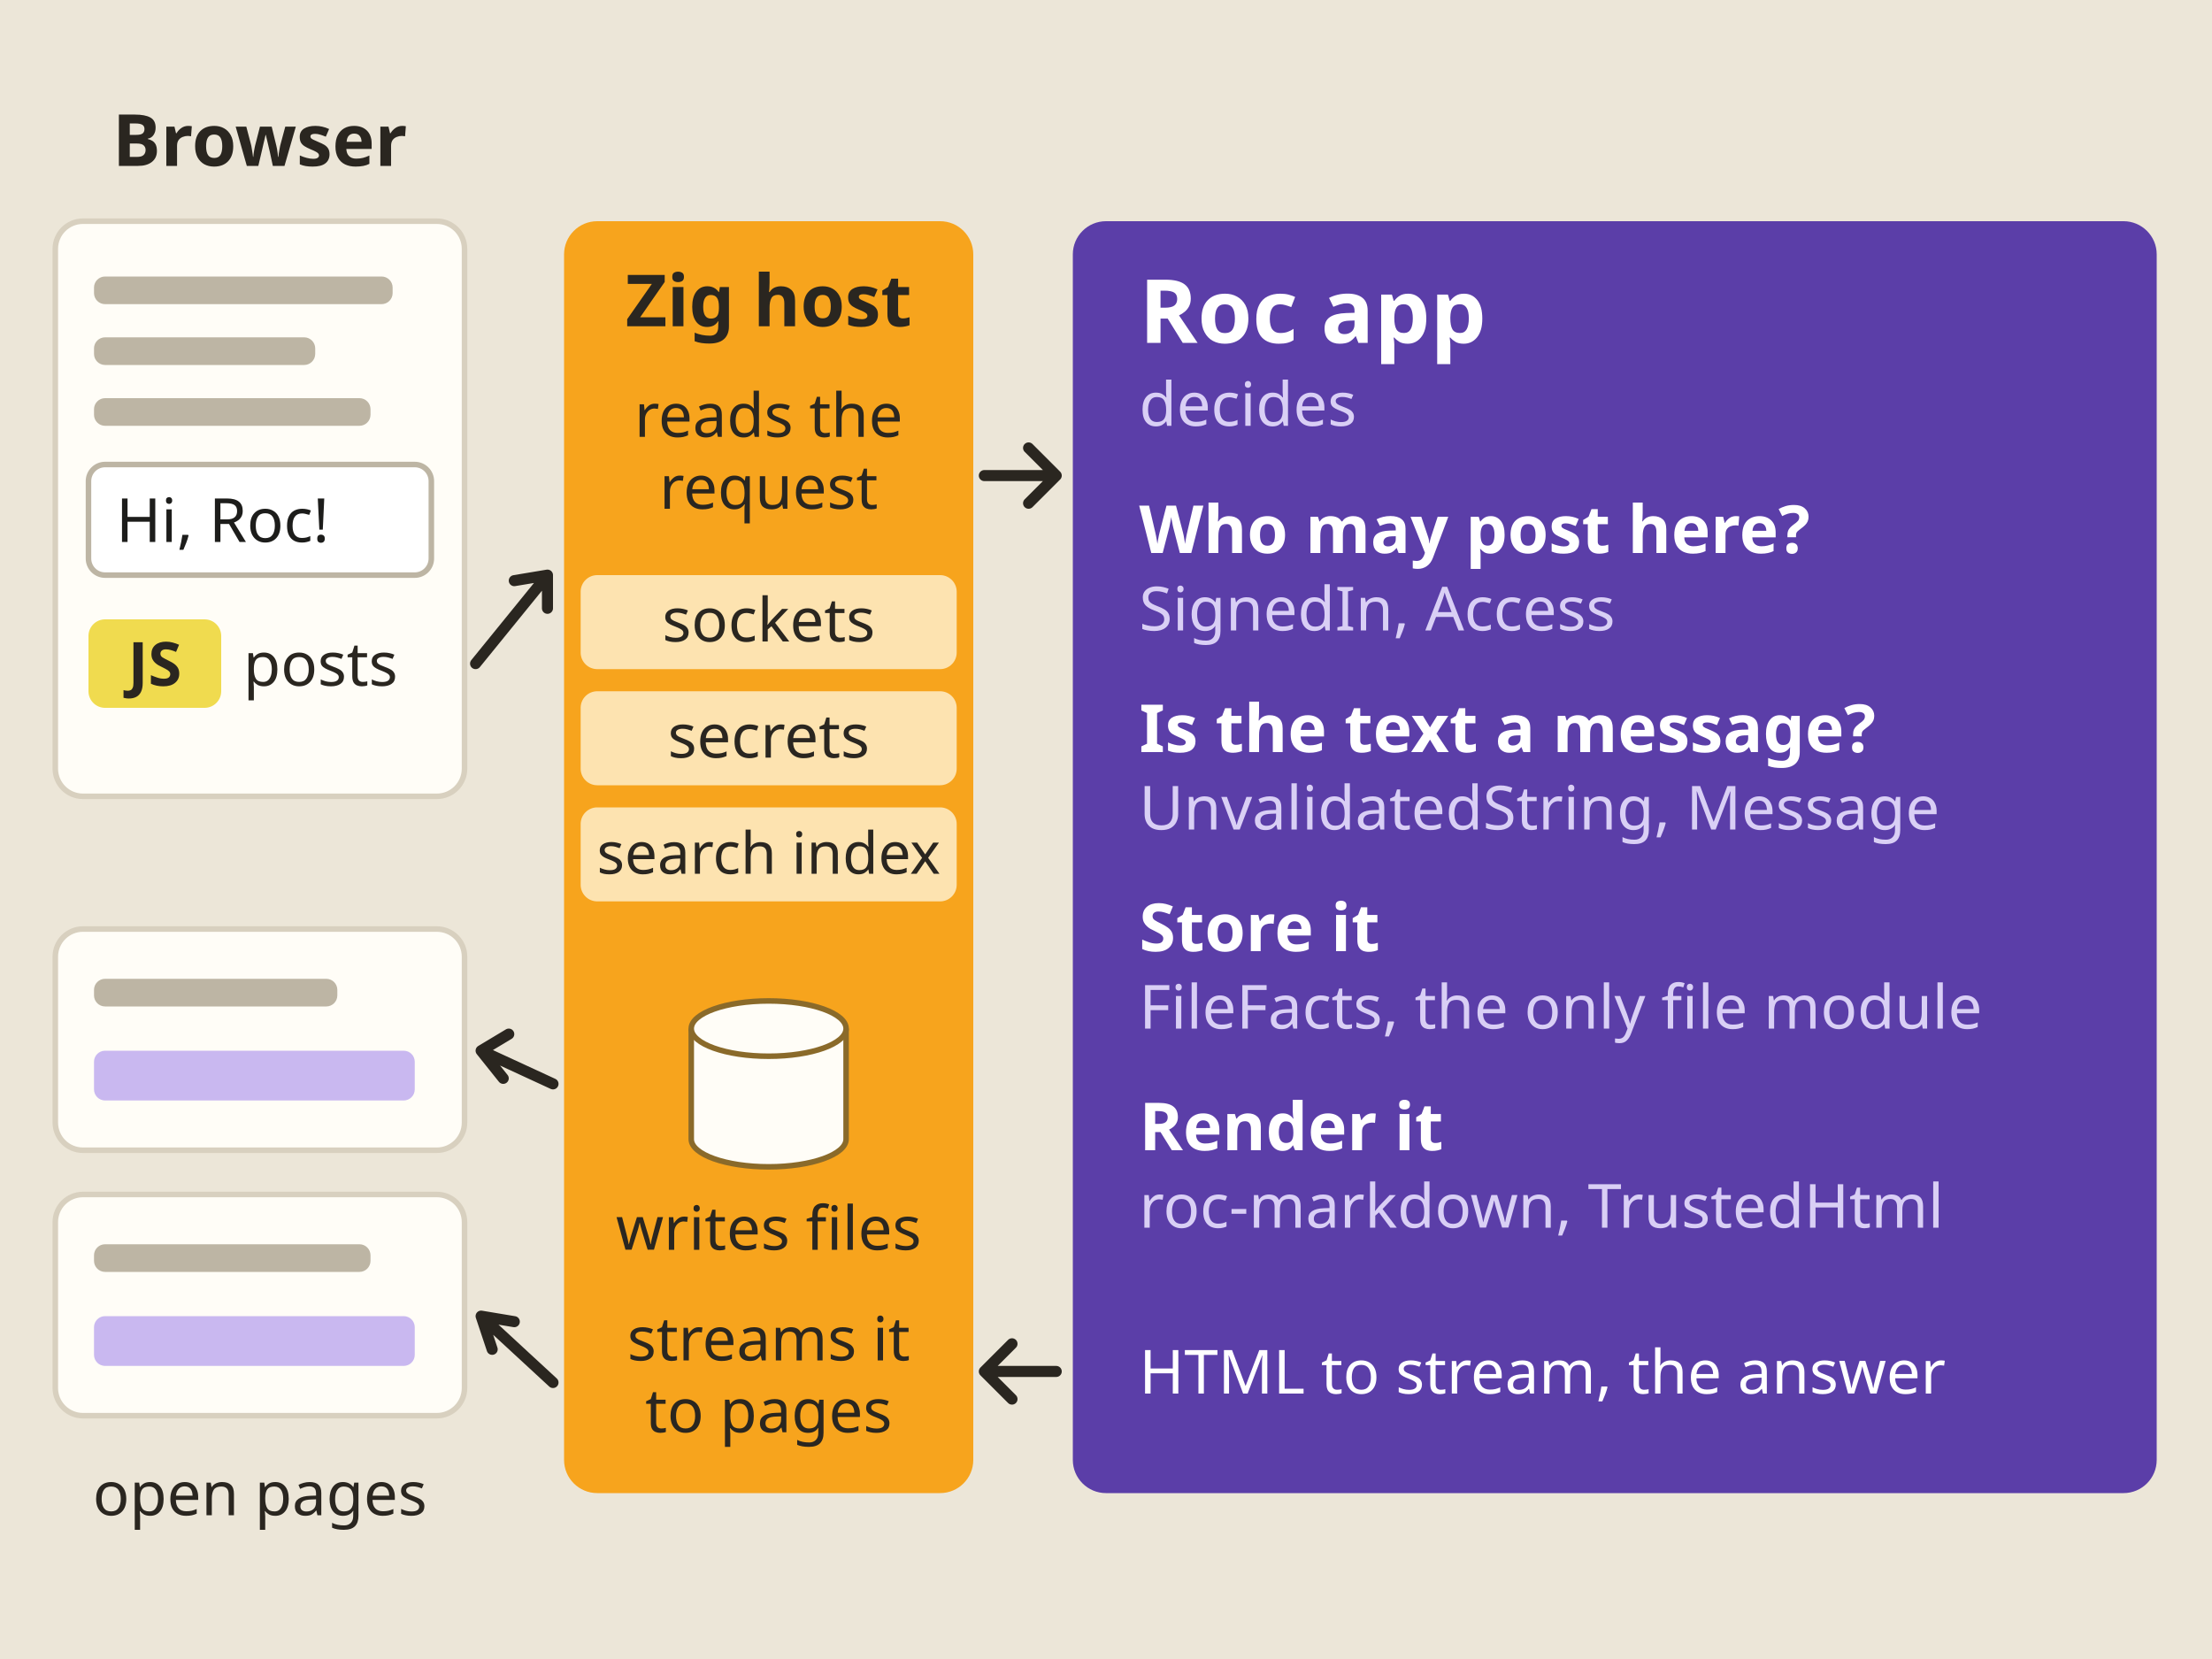
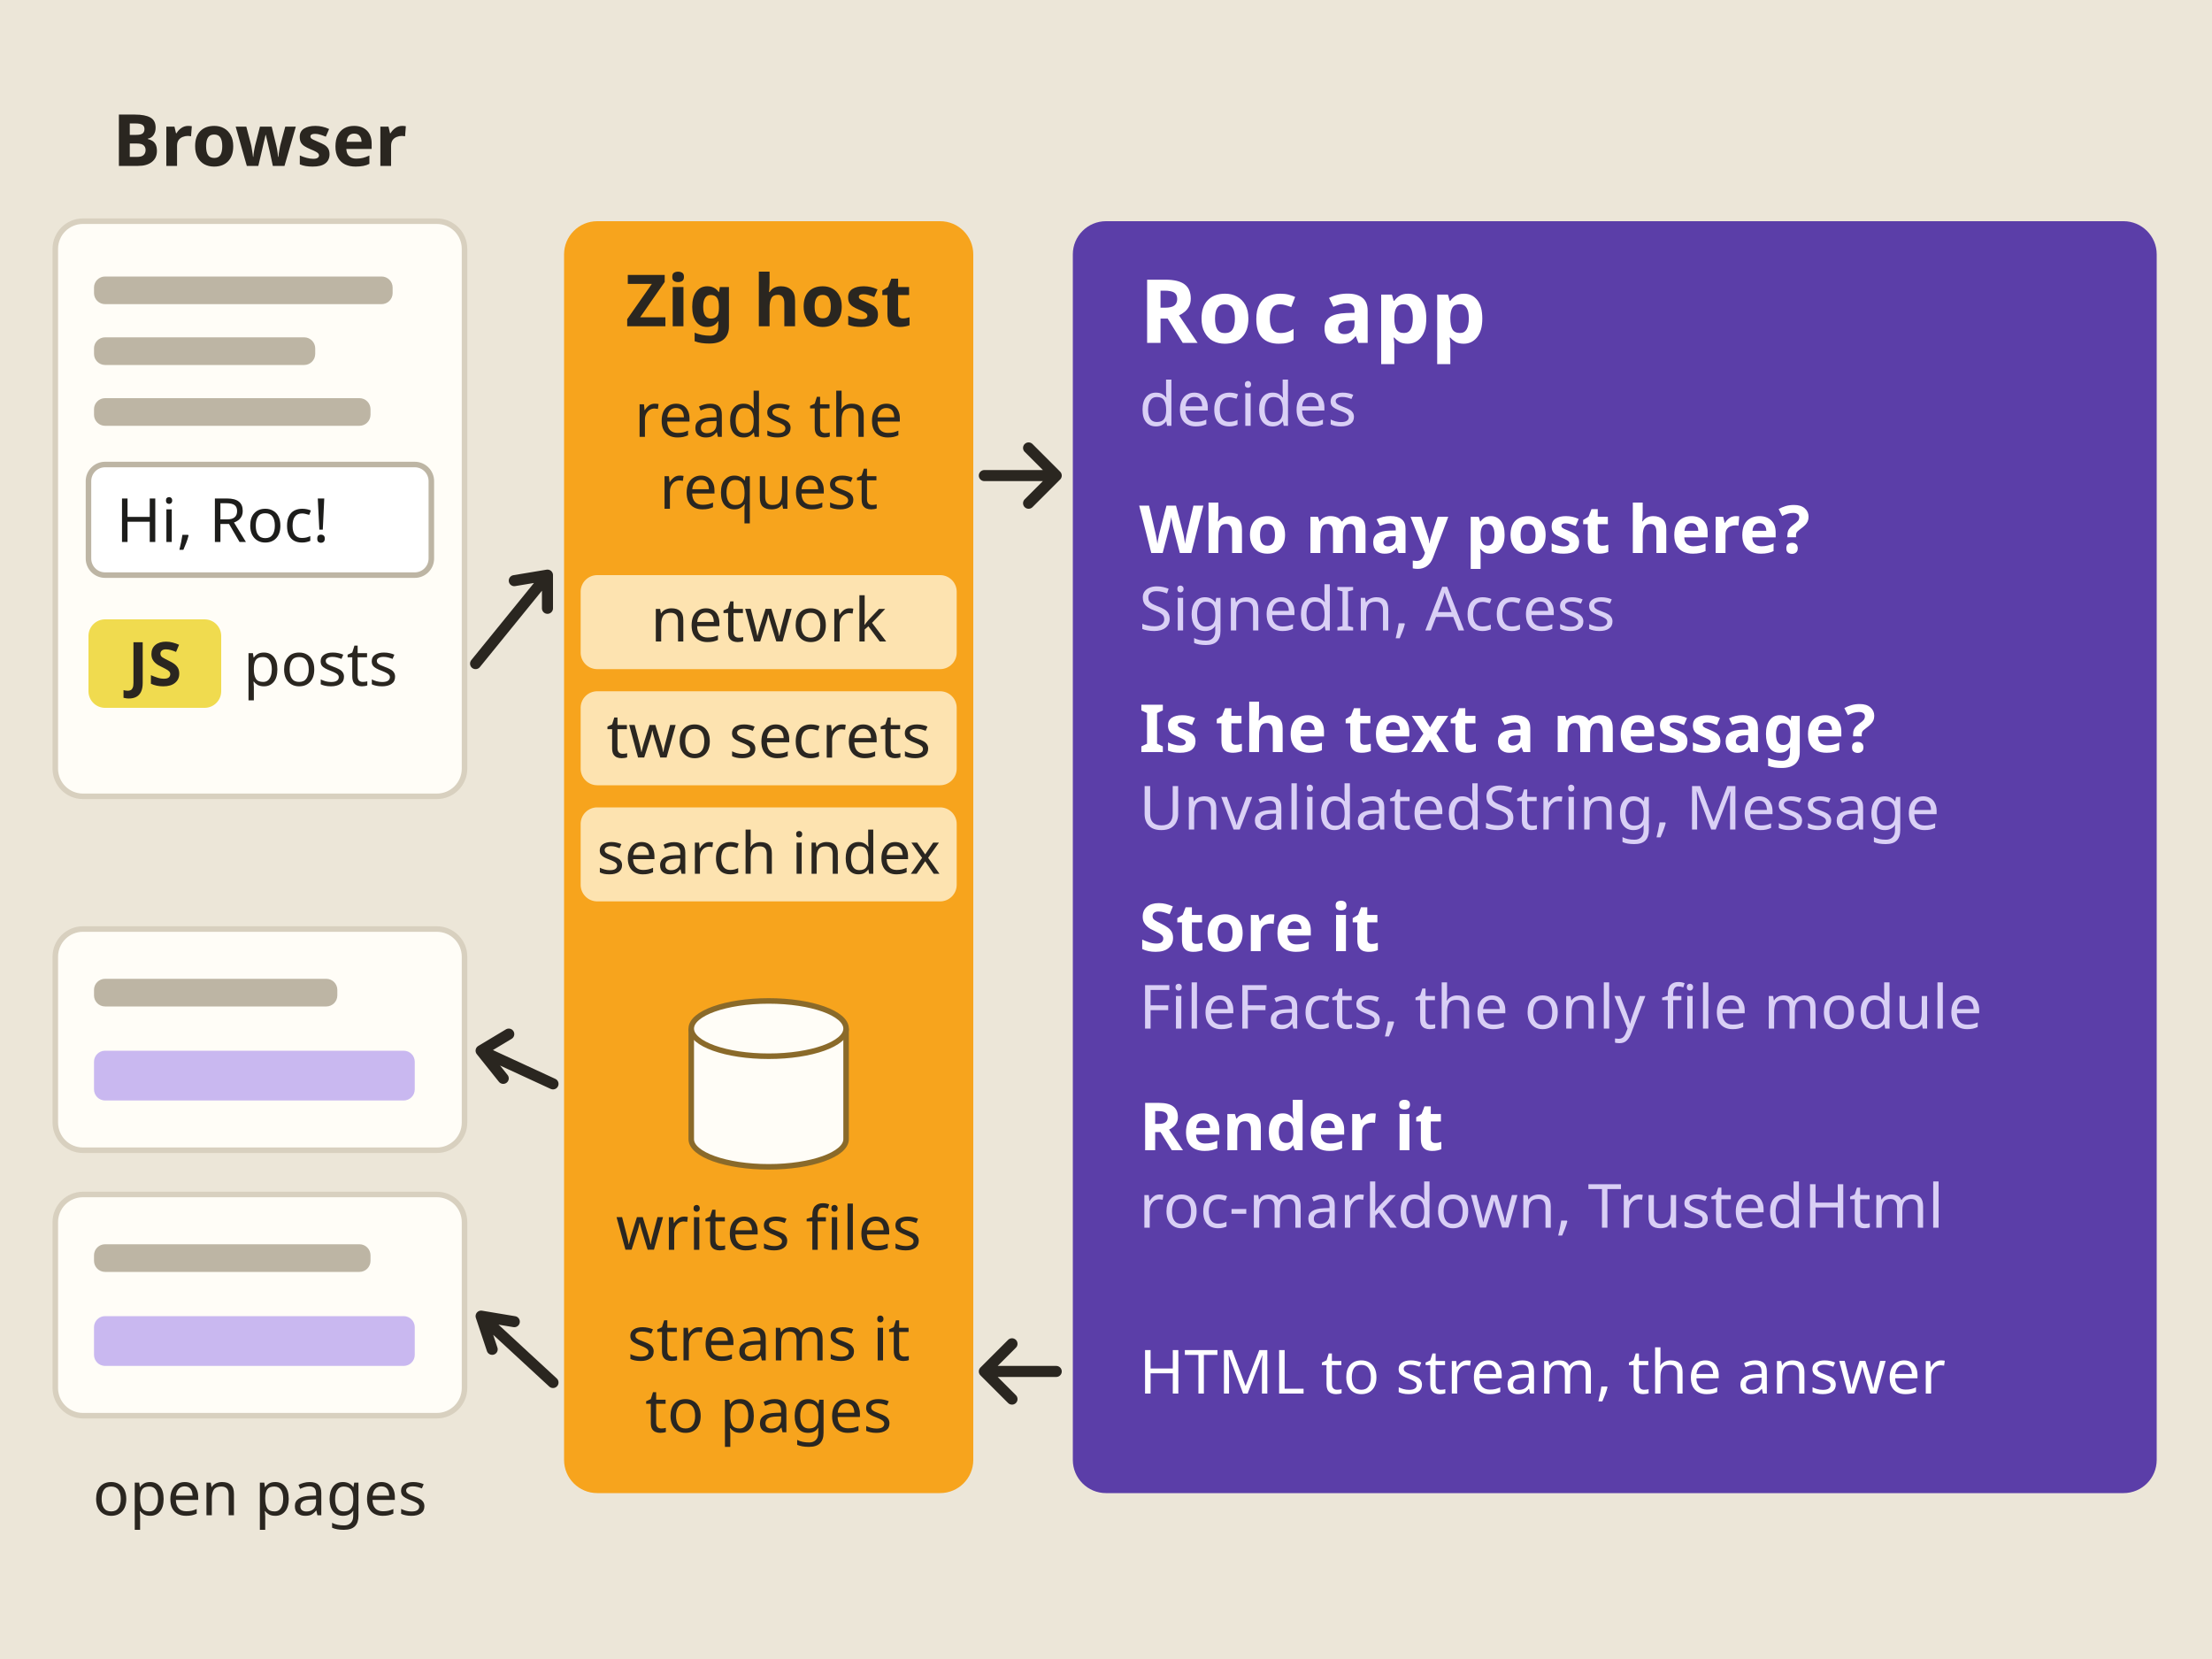
<svg xmlns="http://www.w3.org/2000/svg" viewBox="0 0 400 300" role="img" aria-label="A message's trip through roc-chat: the browser's script posts it, the Zig host reads the request, the Roc app decides who may post, checks the text, stores it through FileFacts and renders it with roc-markdown, and the host writes the files and streams the message to the open pages of everyone who may read it">
  <rect width="400" height="300" fill="#ece6d8" />
  <text x="47" y="30" text-anchor="middle" font-family="system-ui, sans-serif" font-size="13" font-weight="bold" fill="#2a2620">Browser</text>
  <rect x="10" y="40" width="74" height="104" rx="5" fill="#fffdf7" stroke="#d8d0bf" />
  <g fill="#bdb5a4">
    <rect x="17" y="50" width="54" height="5" rx="2" />
    <rect x="17" y="61" width="40" height="5" rx="2" />
    <rect x="17" y="72" width="50" height="5" rx="2" />
  </g>
  <rect x="16" y="84" width="62" height="20" rx="3" fill="#fff" stroke="#bdb5a4" />
  <text x="21" y="98" font-family="system-ui, sans-serif" font-size="11" fill="#1d1d1b">Hi, Roc!</text>
  <rect x="16" y="112" width="24" height="16" rx="3" fill="#f0db4f" />
  <text x="28" y="124" text-anchor="middle" font-family="system-ui, sans-serif" font-size="11" font-weight="bold" fill="#2a2620">JS</text>
  <text x="44" y="124" font-family="system-ui, sans-serif" font-size="11" fill="#2a2620">posts</text>
  <rect x="10" y="168" width="74" height="40" rx="5" fill="#fffdf7" stroke="#d8d0bf" />
  <rect x="17" y="177" width="44" height="5" rx="2" fill="#bdb5a4" />
  <rect x="17" y="190" width="58" height="9" rx="2" fill="#c9b8f0" />
  <rect x="10" y="216" width="74" height="40" rx="5" fill="#fffdf7" stroke="#d8d0bf" />
  <rect x="17" y="225" width="50" height="5" rx="2" fill="#bdb5a4" />
  <rect x="17" y="238" width="58" height="9" rx="2" fill="#c9b8f0" />
  <text x="47" y="274" text-anchor="middle" font-family="system-ui, sans-serif" font-size="11" fill="#2a2620">open pages</text>
  <rect x="102" y="40" width="74" height="230" rx="6" fill="#f7a41d" />
  <g font-family="system-ui, sans-serif" fill="#2a2620" text-anchor="middle">
    <text x="139" y="59" font-size="13" font-weight="bold">Zig host</text>
    <text x="139" y="79" font-size="11">reads the</text>
    <text x="139" y="92" font-size="11">request</text>
  </g>
  <g fill="#fde3b0">
    <rect x="105" y="104" width="68" height="17" rx="3" />
    <rect x="105" y="125" width="68" height="17" rx="3" />
    <rect x="105" y="146" width="68" height="17" rx="3" />
  </g>
  <g font-family="system-ui, sans-serif" font-size="11" fill="#2a2620" text-anchor="middle">
-     <text x="139" y="116">sockets</text>
-     <text x="139" y="137">secrets</text>
+     <text x="139" y="116">network</text>
+     <text x="139" y="137">two secrets</text>
    <text x="139" y="158" font-size="10.5">search index</text>
  </g>
  <path d="M125 186 L125 206 A14 5 0 0 0 153 206 L153 186" fill="#fffdf7" stroke="#8a6a2a" />
  <ellipse cx="139" cy="186" rx="14" ry="5" fill="#fffdf7" stroke="#8a6a2a" />
  <g font-family="system-ui, sans-serif" font-size="11" fill="#2a2620" text-anchor="middle">
    <text x="139" y="226">writes files</text>
    <text x="139" y="246">streams it</text>
    <text x="139" y="259">to pages</text>
  </g>
  <rect x="194" y="40" width="196" height="230" rx="6" fill="#5b3ea8" />
  <g font-family="system-ui, sans-serif" fill="#fff">
    <text x="206" y="62" font-size="16" font-weight="bold">Roc app</text>
    <text x="206" y="77" font-size="11" fill="#d9cff5">decides</text>
    <text x="206" y="100" font-size="12" font-weight="bold">Who may post here?</text>
    <text x="206" y="114" font-size="11" fill="#d9cff5">SignedIn, Access</text>
    <text x="206" y="136" font-size="12" font-weight="bold">Is the text a message?</text>
    <text x="206" y="150" font-size="11" fill="#d9cff5">UnvalidatedString, Message</text>
    <text x="206" y="172" font-size="12" font-weight="bold">Store it</text>
    <text x="206" y="186" font-size="11" fill="#d9cff5">FileFacts, the only file module</text>
    <text x="206" y="208" font-size="12" font-weight="bold">Render it</text>
    <text x="206" y="222" font-size="11" fill="#d9cff5">roc-markdown, TrustedHtml</text>
    <text x="206" y="252" font-size="11" fill="#fff">HTML to stream, the answer</text>
  </g>
  <g stroke="#2a2620" stroke-width="2" fill="none" stroke-linecap="round" stroke-linejoin="round">
    <path d="M86 120 L99 104 M93 105 L99 104 L99 110" />
    <path d="M178 86 L191 86 M186 81 L191 86 L186 91" />
    <path d="M191 248 L178 248 M183 243 L178 248 L183 253" />
    <path d="M100 196 L87 190 M92 187 L87 190 L91 195" />
    <path d="M100 250 L87 238 M89 244 L87 238 L93 239" />
  </g>
</svg>
